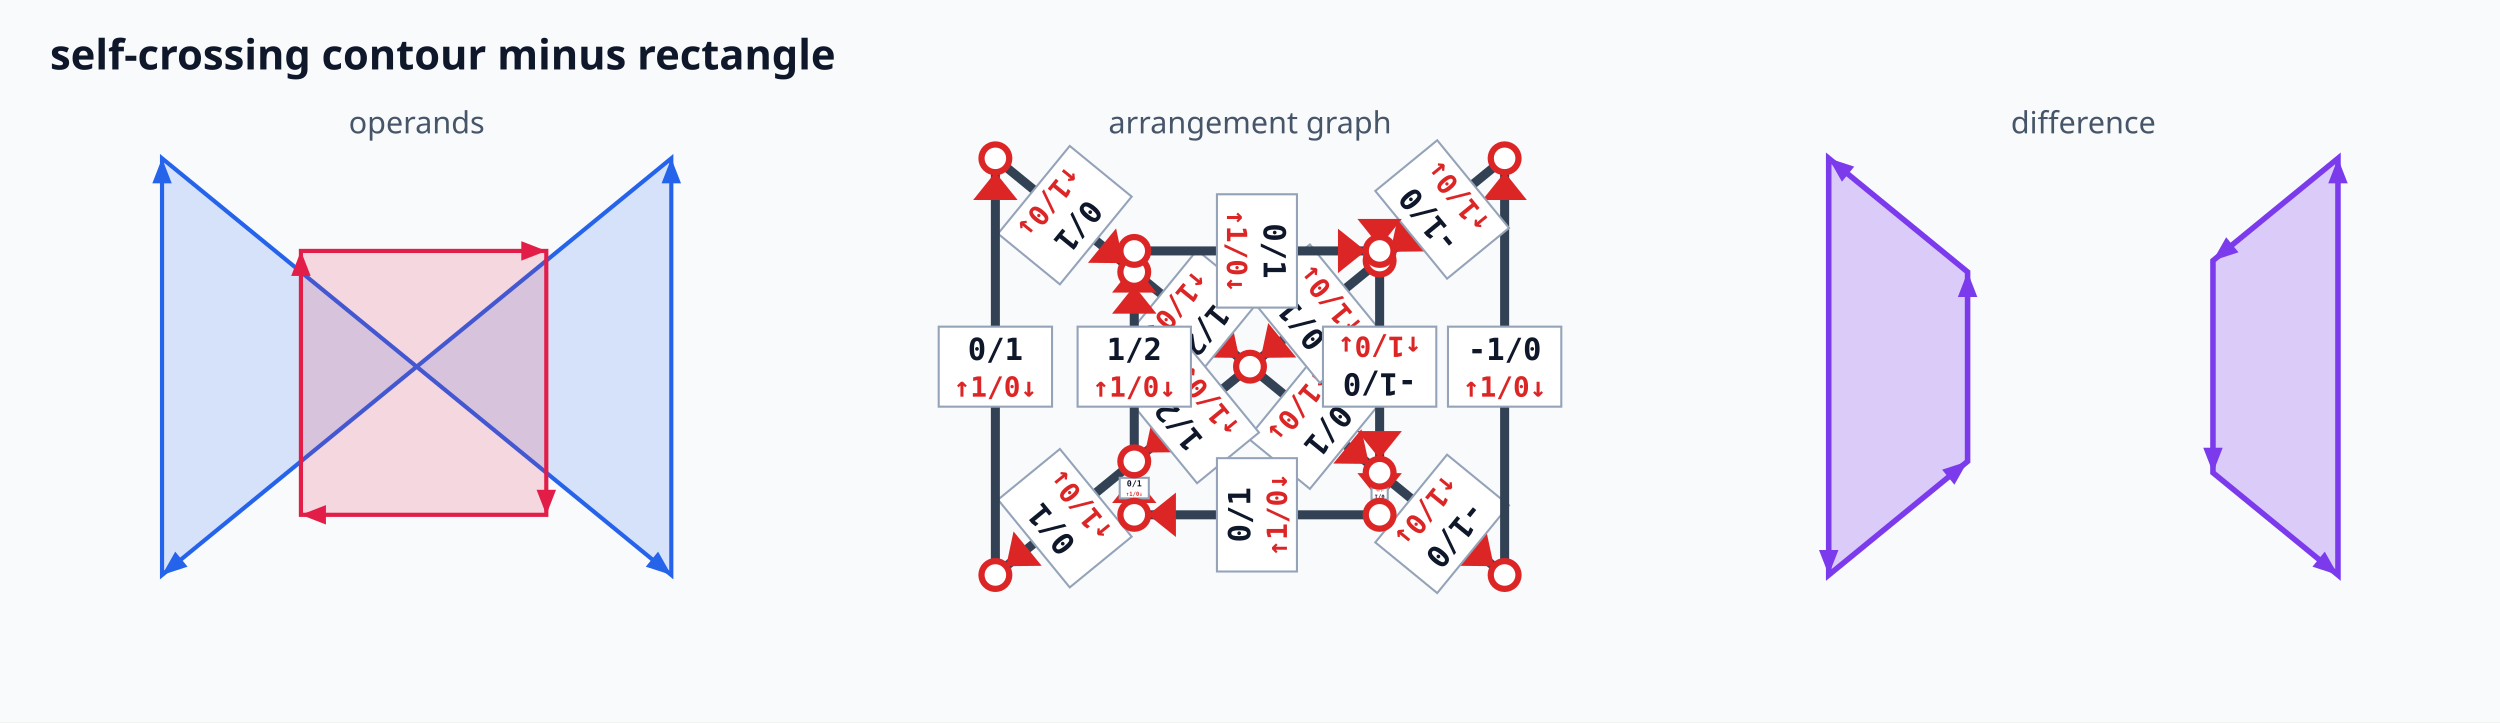
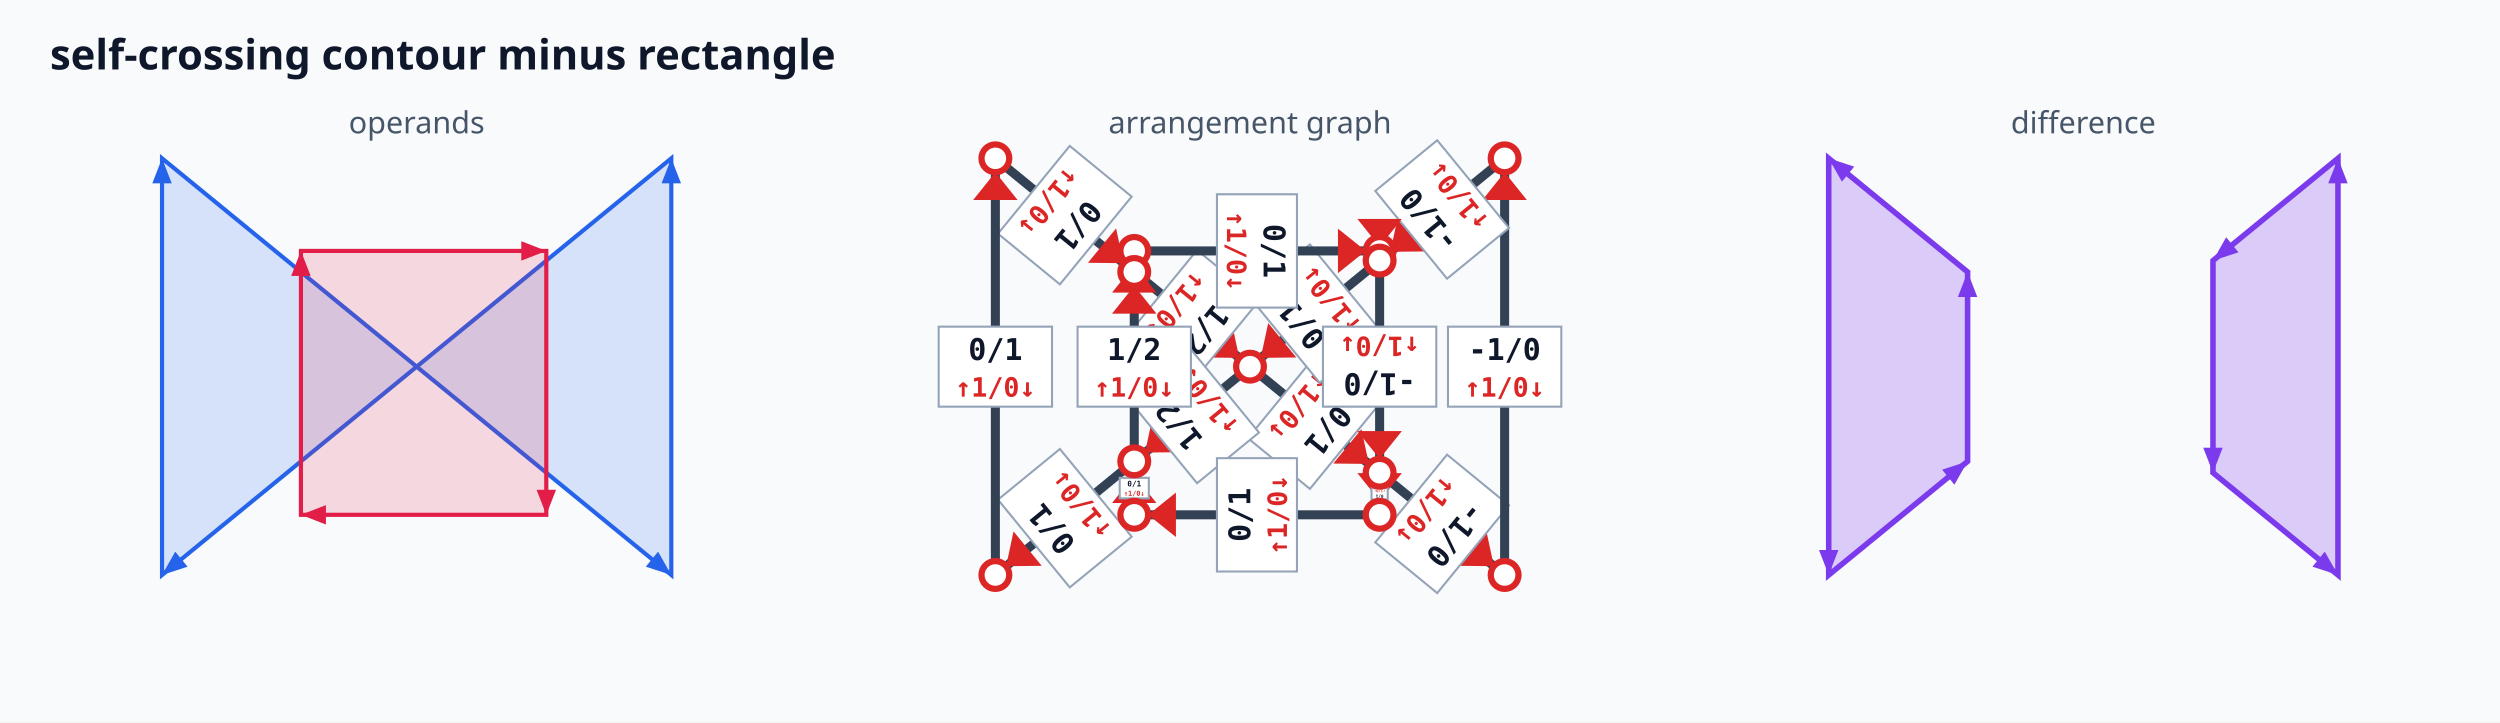
<svg xmlns="http://www.w3.org/2000/svg" viewBox="0 0 900 260" width="900" height="260">
  <rect x="0" y="0" width="900" height="260" style="fill: #f8fafc; stroke: none" />
  <text x="18" y="25" font-size="15" style="fill: #0f172a; font-family: system-ui; font-weight: 600">self-crossing contour minus rectangle</text>
  <text x="150" y="48" font-size="11" style="fill: #475569; font-family: system-ui; text-anchor: middle">operands</text>
  <text x="450" y="48" font-size="11" style="fill: #475569; font-family: system-ui; text-anchor: middle">arrangement graph</text>
  <text x="750" y="48" font-size="11" style="fill: #475569; font-family: system-ui; text-anchor: middle">difference</text>
  <path d="M 58.333 57 L 241.667 207 V 57 L 58.333 207 Z" style="fill: #2563eb; fill-opacity: 0.16; fill-rule: nonzero; stroke: #2563eb; stroke-width: 1.5" />
  <path d="M 108.333 90.333 H 196.667 V 185.333 H 108.333 Z" style="fill: #e11d48; fill-opacity: 0.16; fill-rule: nonzero; stroke: #e11d48; stroke-width: 1.5" />
  <path d="M 708.333 97.909 L 658.333 57 V 207 L 708.333 166.091 Z M 796.667 170.182 L 841.667 207 V 57 L 796.667 93.818 Z" style="fill: #7c3aed; fill-opacity: 0.24; fill-rule: nonzero; stroke: #7c3aed; stroke-width: 2" />
  <path d="M 241.667 207 L 232.485 204.01 L 236.917 198.592 Z" style="fill: #2563eb; fill-opacity: 1.0; stroke: none" />
  <path d="M 241.667 57 L 245.167 66 H 238.167 Z" style="fill: #2563eb; fill-opacity: 1.0; stroke: none" />
  <path d="M 58.333 207 L 63.083 198.592 L 67.515 204.01 Z" style="fill: #2563eb; fill-opacity: 1.0; stroke: none" />
  <path d="M 58.333 57 L 61.833 66 H 54.833 Z" style="fill: #2563eb; fill-opacity: 1.0; stroke: none" />
  <path d="M 196.667 90.333 L 187.667 93.833 V 86.833 Z" style="fill: #e11d48; fill-opacity: 1.0; stroke: none" />
  <path d="M 196.667 185.333 L 193.167 176.333 H 200.167 Z" style="fill: #e11d48; fill-opacity: 1.0; stroke: none" />
  <path d="M 108.333 185.333 L 117.333 181.833 V 188.833 Z" style="fill: #e11d48; fill-opacity: 1.0; stroke: none" />
  <path d="M 108.333 90.333 L 111.833 99.333 H 104.833 Z" style="fill: #e11d48; fill-opacity: 1.0; stroke: none" />
  <path d="M 358.333 57 L 408.333 97.909" style="fill: none; stroke: #334155; stroke-width: 3.25" />
  <path d="M 404.464 94.743 L 391.658 94.602 L 401.79 82.219 Z" style="fill: #dc2626; fill-opacity: 1.0; stroke: none" />
  <rect x="362.933" y="63.055" width="40.8" height="28.8" style="fill: #fff; stroke: #94a3b8; stroke-width: 0.75" transform="rotate(129.2894 383.3333 77.45455)" />
-   <text x="383.333" y="75.055" font-size="11" style="fill: #0f172a; font-family: ui-monospace, monospace; font-weight: 700; text-anchor: middle" transform="rotate(129.2894 383.3333 77.45455)">0/1</text>
-   <text x="383.333" y="88.255" font-size="10" style="fill: #dc2626; font-family: ui-monospace, monospace; font-weight: 700; text-anchor: middle" transform="rotate(129.2894 383.3333 77.45455)">↑1/0↓</text>
+   <text x="383.333" y="75.055" font-size="10.8" style="fill: #0f172a; font-family: ui-monospace, monospace; font-weight: 700; text-anchor: middle" transform="rotate(129.2894 383.3333 77.45455)">0/1</text>
+   <text x="383.333" y="88.255" font-size="9.6" style="fill: #dc2626; font-family: ui-monospace, monospace; font-weight: 700; text-anchor: middle" transform="rotate(129.2894 383.3333 77.45455)">↑1/0↓</text>
  <path d="M 408.333 97.909 L 450 132" style="fill: none; stroke: #334155; stroke-width: 3.25" />
  <path d="M 446.13 128.834 L 433.325 128.693 L 443.457 116.31 Z" style="fill: #dc2626; fill-opacity: 1.0; stroke: none" />
  <rect x="408.767" y="100.555" width="40.8" height="28.8" style="fill: #fff; stroke: #94a3b8; stroke-width: 0.75" transform="rotate(129.2894 429.1667 114.9545)" />
-   <text x="429.167" y="112.555" font-size="11" style="fill: #0f172a; font-family: ui-monospace, monospace; font-weight: 700; text-anchor: middle" transform="rotate(129.2894 429.1667 114.9545)">1/2</text>
-   <text x="429.167" y="125.755" font-size="10" style="fill: #dc2626; font-family: ui-monospace, monospace; font-weight: 700; text-anchor: middle" transform="rotate(129.2894 429.1667 114.9545)">↑1/0↓</text>
+   <text x="429.167" y="112.555" font-size="10.8" style="fill: #0f172a; font-family: ui-monospace, monospace; font-weight: 700; text-anchor: middle" transform="rotate(129.2894 429.1667 114.9545)">1/2</text>
+   <text x="429.167" y="125.755" font-size="9.6" style="fill: #dc2626; font-family: ui-monospace, monospace; font-weight: 700; text-anchor: middle" transform="rotate(129.2894 429.1667 114.9545)">↑1/0↓</text>
  <path d="M 450 132 L 496.667 170.182" style="fill: none; stroke: #334155; stroke-width: 3.25" />
  <path d="M 492.797 167.016 L 479.991 166.875 L 490.123 154.492 Z" style="fill: #dc2626; fill-opacity: 1.0; stroke: none" />
  <rect x="452.933" y="136.691" width="40.8" height="28.8" style="fill: #fff; stroke: #94a3b8; stroke-width: 0.75" transform="rotate(129.2894 473.3333 151.0909)" />
-   <text x="473.333" y="148.691" font-size="11" style="fill: #0f172a; font-family: ui-monospace, monospace; font-weight: 700; text-anchor: middle" transform="rotate(129.2894 473.3333 151.0909)">0/1</text>
-   <text x="473.333" y="161.891" font-size="10" style="fill: #dc2626; font-family: ui-monospace, monospace; font-weight: 700; text-anchor: middle" transform="rotate(129.2894 473.3333 151.0909)">↑1/0↓</text>
+   <text x="473.333" y="148.691" font-size="10.8" style="fill: #0f172a; font-family: ui-monospace, monospace; font-weight: 700; text-anchor: middle" transform="rotate(129.2894 473.3333 151.0909)">0/1</text>
+   <text x="473.333" y="161.891" font-size="9.6" style="fill: #dc2626; font-family: ui-monospace, monospace; font-weight: 700; text-anchor: middle" transform="rotate(129.2894 473.3333 151.0909)">↑1/0↓</text>
  <path d="M 496.667 170.182 L 541.667 207" style="fill: none; stroke: #334155; stroke-width: 3.25" />
  <path d="M 537.797 203.834 L 524.991 203.693 L 535.123 191.31 Z" style="fill: #dc2626; fill-opacity: 1.0; stroke: none" />
  <rect x="498.767" y="174.191" width="40.8" height="28.8" style="fill: #fff; stroke: #94a3b8; stroke-width: 0.75" transform="rotate(129.2894 519.1667 188.5909)" />
-   <text x="519.167" y="186.191" font-size="11" style="fill: #0f172a; font-family: ui-monospace, monospace; font-weight: 700; text-anchor: middle" transform="rotate(129.2894 519.1667 188.5909)">-1/0</text>
-   <text x="519.167" y="199.391" font-size="10" style="fill: #dc2626; font-family: ui-monospace, monospace; font-weight: 700; text-anchor: middle" transform="rotate(129.2894 519.1667 188.5909)">↑1/0↓</text>
+   <text x="519.167" y="186.191" font-size="10.8" style="fill: #0f172a; font-family: ui-monospace, monospace; font-weight: 700; text-anchor: middle" transform="rotate(129.2894 519.1667 188.5909)">-1/0</text>
+   <text x="519.167" y="199.391" font-size="9.6" style="fill: #dc2626; font-family: ui-monospace, monospace; font-weight: 700; text-anchor: middle" transform="rotate(129.2894 519.1667 188.5909)">↑1/0↓</text>
  <path d="M 541.667 207 V 57" style="fill: none; stroke: #334155; stroke-width: 3.25" />
  <path d="M 541.667 62 L 549.667 72 H 533.667 Z" style="fill: #dc2626; fill-opacity: 1.0; stroke: none" />
  <rect x="521.267" y="117.6" width="40.8" height="28.8" style="fill: #fff; stroke: #94a3b8; stroke-width: 0.75" transform="rotate(0 541.6667 132)" />
-   <text x="541.667" y="129.6" font-size="11" style="fill: #0f172a; font-family: ui-monospace, monospace; font-weight: 700; text-anchor: middle" transform="rotate(0 541.6667 132)">-1/0</text>
-   <text x="541.667" y="142.8" font-size="10" style="fill: #dc2626; font-family: ui-monospace, monospace; font-weight: 700; text-anchor: middle" transform="rotate(0 541.6667 132)">↑1/0↓</text>
+   <text x="541.667" y="129.6" font-size="10.8" style="fill: #0f172a; font-family: ui-monospace, monospace; font-weight: 700; text-anchor: middle" transform="rotate(0 541.6667 132)">-1/0</text>
+   <text x="541.667" y="142.8" font-size="9.6" style="fill: #dc2626; font-family: ui-monospace, monospace; font-weight: 700; text-anchor: middle" transform="rotate(0 541.6667 132)">↑1/0↓</text>
  <path d="M 541.667 57 L 496.667 93.818" style="fill: none; stroke: #334155; stroke-width: 3.25" />
  <path d="M 500.536 90.652 L 503.21 78.128 L 513.342 90.511 Z" style="fill: #dc2626; fill-opacity: 1.0; stroke: none" />
  <rect x="498.767" y="61.009" width="40.8" height="28.8" style="fill: #fff; stroke: #94a3b8; stroke-width: 0.75" transform="rotate(230.7106 519.1667 75.40909)" />
-   <text x="519.167" y="73.009" font-size="11" style="fill: #0f172a; font-family: ui-monospace, monospace; font-weight: 700; text-anchor: middle" transform="rotate(230.7106 519.1667 75.40909)">-1/0</text>
-   <text x="519.167" y="86.209" font-size="10" style="fill: #dc2626; font-family: ui-monospace, monospace; font-weight: 700; text-anchor: middle" transform="rotate(230.7106 519.1667 75.40909)">↑1/0↓</text>
+   <text x="519.167" y="73.009" font-size="10.8" style="fill: #0f172a; font-family: ui-monospace, monospace; font-weight: 700; text-anchor: middle" transform="rotate(230.7106 519.1667 75.40909)">-1/0</text>
+   <text x="519.167" y="86.209" font-size="9.6" style="fill: #dc2626; font-family: ui-monospace, monospace; font-weight: 700; text-anchor: middle" transform="rotate(230.7106 519.1667 75.40909)">↑1/0↓</text>
  <path d="M 496.667 93.818 L 450 132" style="fill: none; stroke: #334155; stroke-width: 3.25" />
  <path d="M 453.87 128.834 L 456.543 116.31 L 466.675 128.693 Z" style="fill: #dc2626; fill-opacity: 1.0; stroke: none" />
  <rect x="452.933" y="98.509" width="40.8" height="28.8" style="fill: #fff; stroke: #94a3b8; stroke-width: 0.75" transform="rotate(230.7106 473.3333 112.9091)" />
-   <text x="473.333" y="110.509" font-size="11" style="fill: #0f172a; font-family: ui-monospace, monospace; font-weight: 700; text-anchor: middle" transform="rotate(230.7106 473.3333 112.9091)">0/1</text>
-   <text x="473.333" y="123.709" font-size="10" style="fill: #dc2626; font-family: ui-monospace, monospace; font-weight: 700; text-anchor: middle" transform="rotate(230.7106 473.3333 112.9091)">↑1/0↓</text>
+   <text x="473.333" y="110.509" font-size="10.8" style="fill: #0f172a; font-family: ui-monospace, monospace; font-weight: 700; text-anchor: middle" transform="rotate(230.7106 473.3333 112.9091)">0/1</text>
+   <text x="473.333" y="123.709" font-size="9.6" style="fill: #dc2626; font-family: ui-monospace, monospace; font-weight: 700; text-anchor: middle" transform="rotate(230.7106 473.3333 112.9091)">↑1/0↓</text>
  <path d="M 450 132 L 408.333 166.091" style="fill: none; stroke: #334155; stroke-width: 3.25" />
  <path d="M 412.203 162.925 L 414.877 150.401 L 425.009 162.784 Z" style="fill: #dc2626; fill-opacity: 1.0; stroke: none" />
  <rect x="408.767" y="134.645" width="40.8" height="28.8" style="fill: #fff; stroke: #94a3b8; stroke-width: 0.75" transform="rotate(230.7106 429.1667 149.0454)" />
-   <text x="429.167" y="146.645" font-size="11" style="fill: #0f172a; font-family: ui-monospace, monospace; font-weight: 700; text-anchor: middle" transform="rotate(230.7106 429.1667 149.0454)">1/2</text>
-   <text x="429.167" y="159.845" font-size="10" style="fill: #dc2626; font-family: ui-monospace, monospace; font-weight: 700; text-anchor: middle" transform="rotate(230.7106 429.1667 149.0454)">↑1/0↓</text>
+   <text x="429.167" y="146.645" font-size="10.8" style="fill: #0f172a; font-family: ui-monospace, monospace; font-weight: 700; text-anchor: middle" transform="rotate(230.7106 429.1667 149.0454)">1/2</text>
+   <text x="429.167" y="159.845" font-size="9.6" style="fill: #dc2626; font-family: ui-monospace, monospace; font-weight: 700; text-anchor: middle" transform="rotate(230.7106 429.1667 149.0454)">↑1/0↓</text>
  <path d="M 408.333 166.091 L 358.333 207" style="fill: none; stroke: #334155; stroke-width: 3.25" />
  <path d="M 362.203 203.834 L 364.877 191.31 L 375.009 203.693 Z" style="fill: #dc2626; fill-opacity: 1.0; stroke: none" />
  <rect x="362.933" y="172.145" width="40.8" height="28.8" style="fill: #fff; stroke: #94a3b8; stroke-width: 0.75" transform="rotate(230.7106 383.3333 186.5454)" />
-   <text x="383.333" y="184.145" font-size="11" style="fill: #0f172a; font-family: ui-monospace, monospace; font-weight: 700; text-anchor: middle" transform="rotate(230.7106 383.3333 186.5454)">0/1</text>
-   <text x="383.333" y="197.345" font-size="10" style="fill: #dc2626; font-family: ui-monospace, monospace; font-weight: 700; text-anchor: middle" transform="rotate(230.7106 383.3333 186.5454)">↑1/0↓</text>
+   <text x="383.333" y="184.145" font-size="10.8" style="fill: #0f172a; font-family: ui-monospace, monospace; font-weight: 700; text-anchor: middle" transform="rotate(230.7106 383.3333 186.5454)">0/1</text>
+   <text x="383.333" y="197.345" font-size="9.6" style="fill: #dc2626; font-family: ui-monospace, monospace; font-weight: 700; text-anchor: middle" transform="rotate(230.7106 383.3333 186.5454)">↑1/0↓</text>
  <path d="M 358.333 207 V 57" style="fill: none; stroke: #334155; stroke-width: 3.25" />
  <path d="M 358.333 62 L 366.333 72 H 350.333 Z" style="fill: #dc2626; fill-opacity: 1.0; stroke: none" />
  <rect x="337.933" y="117.6" width="40.8" height="28.8" style="fill: #fff; stroke: #94a3b8; stroke-width: 0.75" transform="rotate(0 358.3333 132)" />
-   <text x="358.333" y="129.6" font-size="11" style="fill: #0f172a; font-family: ui-monospace, monospace; font-weight: 700; text-anchor: middle" transform="rotate(0 358.3333 132)">0/1</text>
-   <text x="358.333" y="142.8" font-size="10" style="fill: #dc2626; font-family: ui-monospace, monospace; font-weight: 700; text-anchor: middle" transform="rotate(0 358.3333 132)">↑1/0↓</text>
+   <text x="358.333" y="129.6" font-size="10.8" style="fill: #0f172a; font-family: ui-monospace, monospace; font-weight: 700; text-anchor: middle" transform="rotate(0 358.3333 132)">0/1</text>
+   <text x="358.333" y="142.8" font-size="9.6" style="fill: #dc2626; font-family: ui-monospace, monospace; font-weight: 700; text-anchor: middle" transform="rotate(0 358.3333 132)">↑1/0↓</text>
  <path d="M 408.333 90.333 H 496.667" style="fill: none; stroke: #334155; stroke-width: 3.25" />
  <path d="M 491.667 90.333 L 481.667 98.333 V 82.333 Z" style="fill: #dc2626; fill-opacity: 1.0; stroke: none" />
  <rect x="432.1" y="75.933" width="40.8" height="28.8" style="fill: #fff; stroke: #94a3b8; stroke-width: 0.75" transform="rotate(90 452.5 90.33333)" />
-   <text x="452.5" y="87.933" font-size="11" style="fill: #0f172a; font-family: ui-monospace, monospace; font-weight: 700; text-anchor: middle" transform="rotate(90 452.5 90.33333)">0/1</text>
-   <text x="452.5" y="101.133" font-size="10" style="fill: #dc2626; font-family: ui-monospace, monospace; font-weight: 700; text-anchor: middle" transform="rotate(90 452.5 90.33333)">↑1/0↓</text>
+   <text x="452.5" y="87.933" font-size="10.8" style="fill: #0f172a; font-family: ui-monospace, monospace; font-weight: 700; text-anchor: middle" transform="rotate(90 452.5 90.33333)">0/1</text>
+   <text x="452.5" y="101.133" font-size="9.6" style="fill: #dc2626; font-family: ui-monospace, monospace; font-weight: 700; text-anchor: middle" transform="rotate(90 452.5 90.33333)">↑1/0↓</text>
  <path d="M 496.667 90.333 V 93.818" style="fill: none; stroke: #334155; stroke-width: 3.25" />
  <path d="M 496.667 88.818 L 488.667 78.818 H 504.667 Z" style="fill: #dc2626; fill-opacity: 1.0; stroke: none" />
  <path d="M 496.667 93.818 V 170.182" style="fill: none; stroke: #334155; stroke-width: 3.25" />
  <path d="M 496.667 165.182 L 488.667 155.182 H 504.667 Z" style="fill: #dc2626; fill-opacity: 1.0; stroke: none" />
  <rect x="476.267" y="117.6" width="40.8" height="28.8" style="fill: #fff; stroke: #94a3b8; stroke-width: 0.75" transform="rotate(180 496.6667 132)" />
-   <text x="496.667" y="129.6" font-size="11" style="fill: #0f172a; font-family: ui-monospace, monospace; font-weight: 700; text-anchor: middle" transform="rotate(180 496.6667 132)">-1/0</text>
-   <text x="496.667" y="142.8" font-size="10" style="fill: #dc2626; font-family: ui-monospace, monospace; font-weight: 700; text-anchor: middle" transform="rotate(180 496.6667 132)">↑1/0↓</text>
+   <text x="496.667" y="129.6" font-size="10.8" style="fill: #0f172a; font-family: ui-monospace, monospace; font-weight: 700; text-anchor: middle" transform="rotate(180 496.6667 132)">-1/0</text>
+   <text x="496.667" y="142.8" font-size="9.6" style="fill: #dc2626; font-family: ui-monospace, monospace; font-weight: 700; text-anchor: middle" transform="rotate(180 496.6667 132)">↑1/0↓</text>
  <path d="M 496.667 170.182 V 185.333" style="fill: none; stroke: #334155; stroke-width: 3.25" />
  <path d="M 496.667 180.333 L 488.667 170.333 H 504.667 Z" style="fill: #dc2626; fill-opacity: 1.0; stroke: none" />
  <rect x="493.747" y="175.697" width="5.838" height="4.121" style="fill: #fff; stroke: #94a3b8; stroke-width: 0.75" transform="rotate(180 496.6667 177.7576)" />
-   <text x="496.667" y="177.414" font-size="2" style="fill: #0f172a; font-family: ui-monospace, monospace; font-weight: 700; text-anchor: middle" transform="rotate(180 496.6667 177.7576)">0/1</text>
-   <text x="496.667" y="179.303" font-size="1" style="fill: #dc2626; font-family: ui-monospace, monospace; font-weight: 700; text-anchor: middle" transform="rotate(180 496.6667 177.7576)">↑1/0↓</text>
+   <text x="496.667" y="177.414" font-size="1.545" style="fill: #0f172a; font-family: ui-monospace, monospace; font-weight: 700; text-anchor: middle" transform="rotate(180 496.6667 177.7576)">0/1</text>
+   <text x="496.667" y="179.303" font-size="1.374" style="fill: #dc2626; font-family: ui-monospace, monospace; font-weight: 700; text-anchor: middle" transform="rotate(180 496.6667 177.7576)">↑1/0↓</text>
  <path d="M 496.667 185.333 H 408.333" style="fill: none; stroke: #334155; stroke-width: 3.25" />
  <path d="M 413.333 185.333 L 423.333 177.333 V 193.333 Z" style="fill: #dc2626; fill-opacity: 1.0; stroke: none" />
  <rect x="432.1" y="170.933" width="40.8" height="28.8" style="fill: #fff; stroke: #94a3b8; stroke-width: 0.75" transform="rotate(270 452.5 185.3333)" />
-   <text x="452.5" y="182.933" font-size="11" style="fill: #0f172a; font-family: ui-monospace, monospace; font-weight: 700; text-anchor: middle" transform="rotate(270 452.5 185.3333)">0/1</text>
-   <text x="452.5" y="196.133" font-size="10" style="fill: #dc2626; font-family: ui-monospace, monospace; font-weight: 700; text-anchor: middle" transform="rotate(270 452.5 185.3333)">↑1/0↓</text>
+   <text x="452.5" y="182.933" font-size="10.8" style="fill: #0f172a; font-family: ui-monospace, monospace; font-weight: 700; text-anchor: middle" transform="rotate(270 452.5 185.3333)">0/1</text>
+   <text x="452.5" y="196.133" font-size="9.6" style="fill: #dc2626; font-family: ui-monospace, monospace; font-weight: 700; text-anchor: middle" transform="rotate(270 452.5 185.3333)">↑1/0↓</text>
  <path d="M 408.333 185.333 V 166.091" style="fill: none; stroke: #334155; stroke-width: 3.25" />
  <path d="M 408.333 171.091 L 416.333 181.091 H 400.333 Z" style="fill: #dc2626; fill-opacity: 1.0; stroke: none" />
  <rect x="403.096" y="172.015" width="10.475" height="7.394" style="fill: #fff; stroke: #94a3b8; stroke-width: 0.75" transform="rotate(0 408.3333 175.7121)" />
-   <text x="408.333" y="175.096" font-size="3" style="fill: #0f172a; font-family: ui-monospace, monospace; font-weight: 700; text-anchor: middle" transform="rotate(0 408.3333 175.7121)">0/1</text>
-   <text x="408.333" y="178.485" font-size="2" style="fill: #dc2626; font-family: ui-monospace, monospace; font-weight: 700; text-anchor: middle" transform="rotate(0 408.3333 175.7121)">↑1/0↓</text>
+   <text x="408.333" y="175.096" font-size="2.773" style="fill: #0f172a; font-family: ui-monospace, monospace; font-weight: 700; text-anchor: middle" transform="rotate(0 408.3333 175.7121)">0/1</text>
+   <text x="408.333" y="178.485" font-size="2.465" style="fill: #dc2626; font-family: ui-monospace, monospace; font-weight: 700; text-anchor: middle" transform="rotate(0 408.3333 175.7121)">↑1/0↓</text>
  <path d="M 408.333 166.091 V 97.909" style="fill: none; stroke: #334155; stroke-width: 3.25" />
  <path d="M 408.333 102.909 L 416.333 112.909 H 400.333 Z" style="fill: #dc2626; fill-opacity: 1.0; stroke: none" />
  <rect x="387.933" y="117.6" width="40.8" height="28.8" style="fill: #fff; stroke: #94a3b8; stroke-width: 0.75" transform="rotate(0 408.3333 132)" />
-   <text x="408.333" y="129.6" font-size="11" style="fill: #0f172a; font-family: ui-monospace, monospace; font-weight: 700; text-anchor: middle" transform="rotate(0 408.3333 132)">1/2</text>
-   <text x="408.333" y="142.8" font-size="10" style="fill: #dc2626; font-family: ui-monospace, monospace; font-weight: 700; text-anchor: middle" transform="rotate(0 408.3333 132)">↑1/0↓</text>
+   <text x="408.333" y="129.6" font-size="10.8" style="fill: #0f172a; font-family: ui-monospace, monospace; font-weight: 700; text-anchor: middle" transform="rotate(0 408.3333 132)">1/2</text>
+   <text x="408.333" y="142.8" font-size="9.6" style="fill: #dc2626; font-family: ui-monospace, monospace; font-weight: 700; text-anchor: middle" transform="rotate(0 408.3333 132)">↑1/0↓</text>
  <path d="M 408.333 97.909 V 90.333" style="fill: none; stroke: #334155; stroke-width: 3.25" />
  <path d="M 408.333 95.333 L 416.333 105.333 H 400.333 Z" style="fill: #dc2626; fill-opacity: 1.0; stroke: none" />
  <circle cx="358.333" cy="57" r="5" style="fill: #fff; stroke: #dc2626; stroke-width: 2.25" />
-   <circle cx="408.333" cy="97.909" r="5" style="fill: #fff; stroke: #dc2626; stroke-width: 2.25" />
-   <circle cx="450" cy="132" r="5" style="fill: #fff; stroke: #dc2626; stroke-width: 2.25" />
-   <circle cx="496.667" cy="170.182" r="5" style="fill: #fff; stroke: #dc2626; stroke-width: 2.25" />
  <circle cx="541.667" cy="207" r="5" style="fill: #fff; stroke: #dc2626; stroke-width: 2.25" />
  <circle cx="541.667" cy="57" r="5" style="fill: #fff; stroke: #dc2626; stroke-width: 2.25" />
-   <circle cx="496.667" cy="93.818" r="5" style="fill: #fff; stroke: #dc2626; stroke-width: 2.25" />
-   <circle cx="408.333" cy="166.091" r="5" style="fill: #fff; stroke: #dc2626; stroke-width: 2.25" />
+   <circle cx="450" cy="132" r="5" style="fill: #fff; stroke: #dc2626; stroke-width: 2.25" />
  <circle cx="358.333" cy="207" r="5" style="fill: #fff; stroke: #dc2626; stroke-width: 2.25" />
  <circle cx="408.333" cy="90.333" r="5" style="fill: #fff; stroke: #dc2626; stroke-width: 2.25" />
  <circle cx="496.667" cy="90.333" r="5" style="fill: #fff; stroke: #dc2626; stroke-width: 2.25" />
+   <circle cx="496.667" cy="170.182" r="5" style="fill: #fff; stroke: #dc2626; stroke-width: 2.25" />
+   <circle cx="496.667" cy="93.818" r="5" style="fill: #fff; stroke: #dc2626; stroke-width: 2.25" />
  <circle cx="496.667" cy="185.333" r="5" style="fill: #fff; stroke: #dc2626; stroke-width: 2.25" />
  <circle cx="408.333" cy="185.333" r="5" style="fill: #fff; stroke: #dc2626; stroke-width: 2.25" />
+   <circle cx="408.333" cy="97.909" r="5" style="fill: #fff; stroke: #dc2626; stroke-width: 2.25" />
+   <circle cx="408.333" cy="166.091" r="5" style="fill: #fff; stroke: #dc2626; stroke-width: 2.25" />
  <path d="M 658.333 57 L 667.515 59.99 L 663.083 65.408 Z" style="fill: #7c3aed; fill-opacity: 1.0; stroke: none" />
  <path d="M 658.333 207 L 654.833 198 H 661.833 Z" style="fill: #7c3aed; fill-opacity: 1.0; stroke: none" />
  <path d="M 708.333 166.091 L 703.584 174.499 L 699.151 169.081 Z" style="fill: #7c3aed; fill-opacity: 1.0; stroke: none" />
  <path d="M 708.333 97.909 L 711.833 106.909 H 704.833 Z" style="fill: #7c3aed; fill-opacity: 1.0; stroke: none" />
  <path d="M 841.667 207 L 832.485 204.01 L 836.917 198.592 Z" style="fill: #7c3aed; fill-opacity: 1.0; stroke: none" />
  <path d="M 841.667 57 L 845.167 66 H 838.167 Z" style="fill: #7c3aed; fill-opacity: 1.0; stroke: none" />
  <path d="M 796.667 93.818 L 801.416 85.41 L 805.849 90.828 Z" style="fill: #7c3aed; fill-opacity: 1.0; stroke: none" />
  <path d="M 796.667 170.182 L 793.167 161.182 H 800.167 Z" style="fill: #7c3aed; fill-opacity: 1.0; stroke: none" />
</svg>
